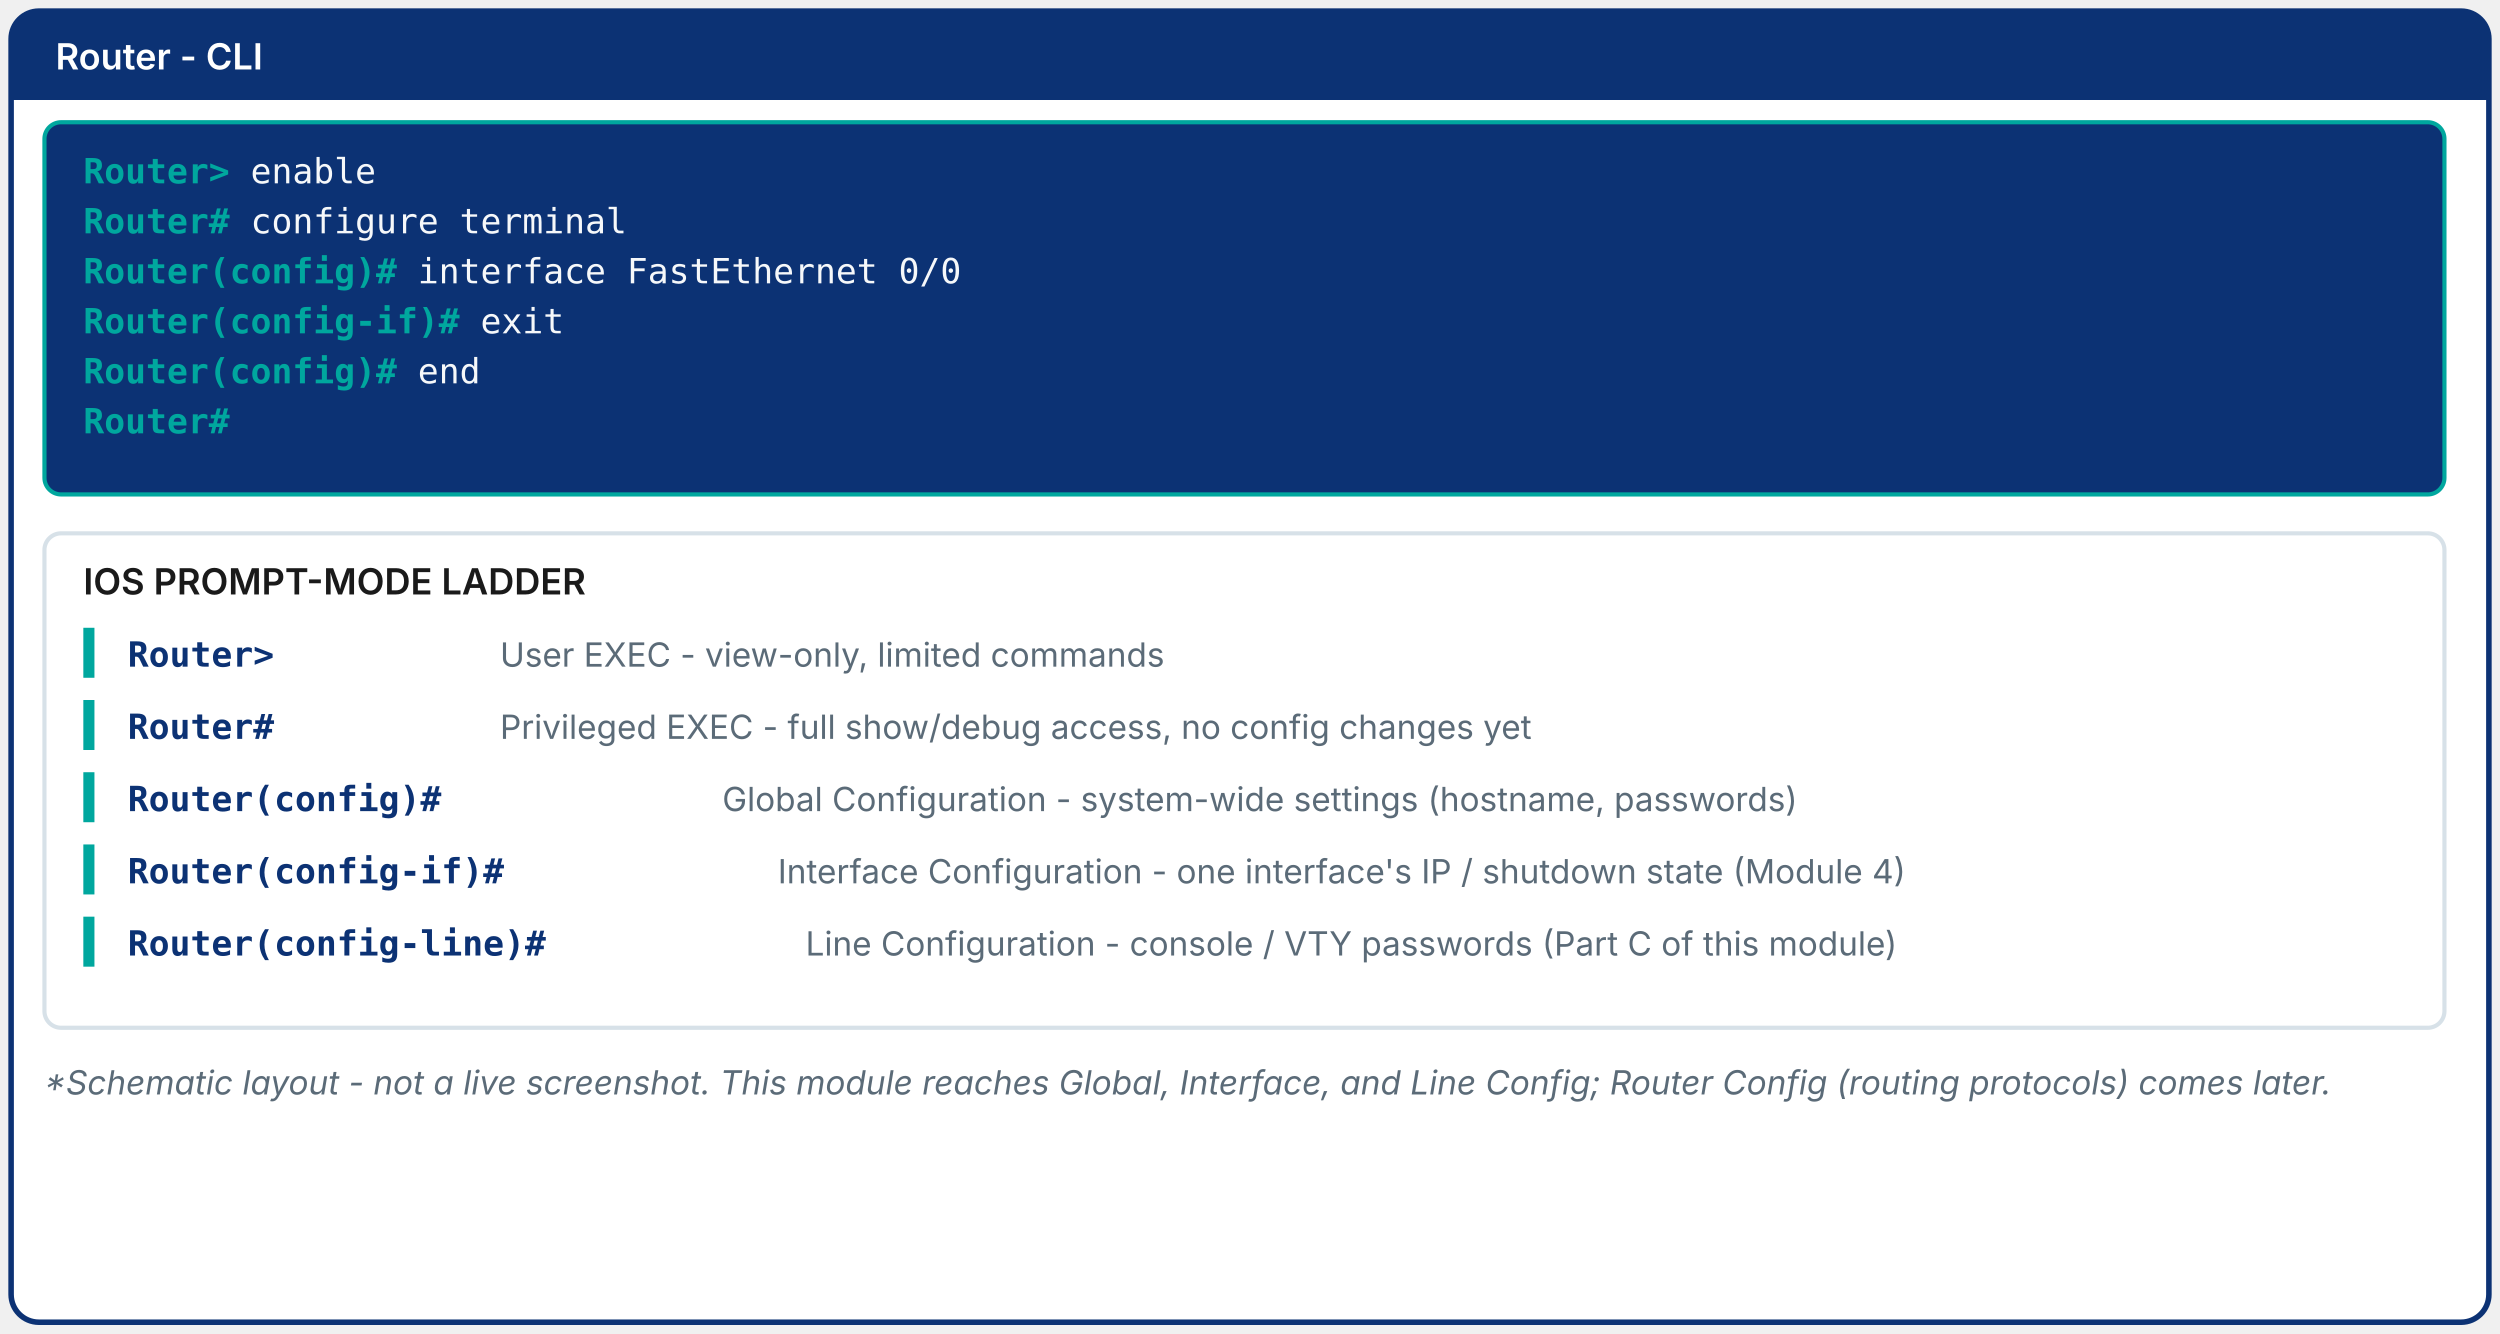
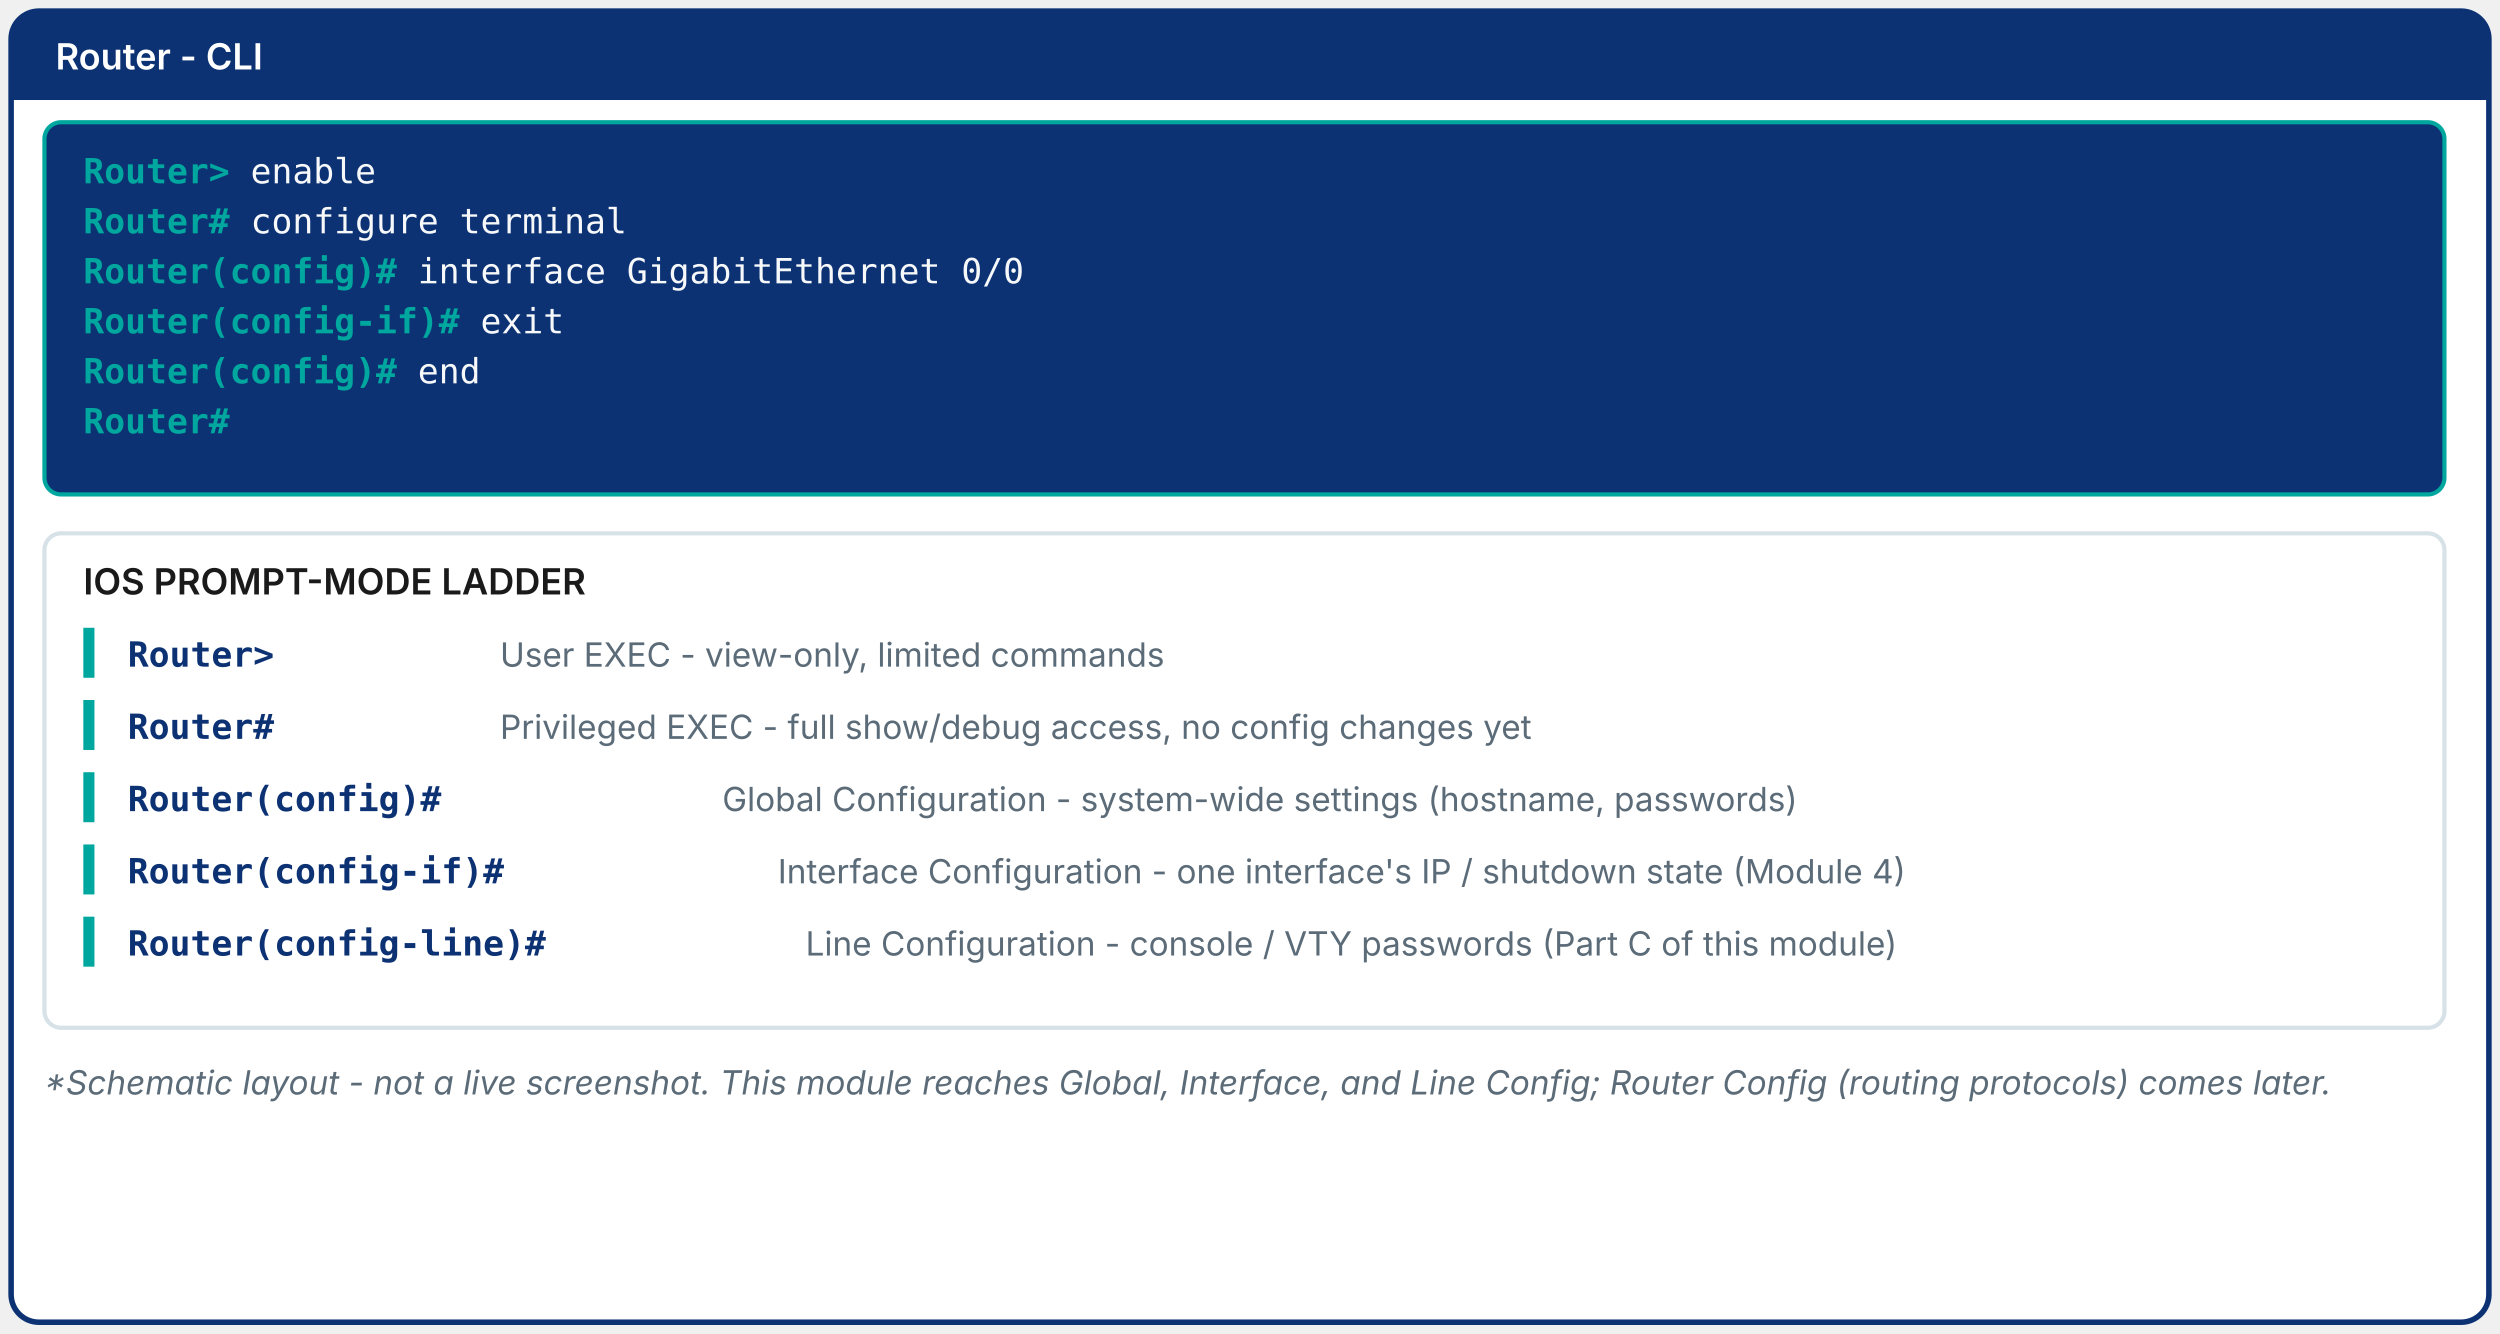
<svg xmlns="http://www.w3.org/2000/svg" viewBox="0 0 900 480" role="img" aria-labelledby="pt-ladder-title">
  <style>
  .lbl { font-family: system-ui, -apple-system, sans-serif; fill: #1A1A1A; }
  .lbl-sm { font-family: system-ui, -apple-system, sans-serif; fill: #5B6B78; font-size: 12px; }
  .lbl-title { font-family: system-ui, -apple-system, sans-serif; fill: #fff; font-size: 13px; font-weight: 600; }
  .panel { fill: #ffffff; stroke: #D7E1E8; stroke-width: 1.5; }
  .term { font-family: "SFMono-Regular", Consolas, Menlo, monospace; font-size: 12.5px; fill: #F6F8FA; }
  .term-hi { fill: #00A79E; font-weight: 600; }
  .mono { font-family: "SFMono-Regular", Consolas, Menlo, monospace; font-size: 12.5px; fill: #0C3274; font-weight: 600; }
</style>
  <rect x="4" y="4" width="892" height="472" rx="10" fill="#ffffff" stroke="#0C3274" stroke-width="2" />
  <rect x="4" y="4" width="892" height="32" rx="10" fill="#0C3274" />
  <rect x="4" y="20" width="892" height="16" fill="#0C3274" />
  <text x="20" y="25" class="lbl-title">Router - CLI</text>
  <rect x="16" y="44" width="864" height="134" rx="6" fill="#0C3274" stroke="#00A79E" stroke-width="1.5" />
  <text x="30" y="66" class="term">
    <tspan class="term-hi">Router&gt;</tspan> enable</text>
  <text x="30" y="84" class="term">
    <tspan class="term-hi">Router#</tspan> configure terminal</text>
  <text x="30" y="102" class="term">
-     <tspan class="term-hi">Router(config)#</tspan> interface FastEthernet 0/0</text>
+     <tspan class="term-hi">Router(config)#</tspan> interface GigabitEthernet 0/0</text>
  <text x="30" y="120" class="term">
    <tspan class="term-hi">Router(config-if)#</tspan> exit</text>
  <text x="30" y="138" class="term">
    <tspan class="term-hi">Router(config)#</tspan> end</text>
  <text x="30" y="156" class="term">
    <tspan class="term-hi">Router#</tspan>
  </text>
  <rect x="16" y="192" width="864" height="178" rx="6" class="panel" />
  <text x="30" y="214" class="lbl" style="font-size:13px;font-weight:600;">IOS PROMPT-MODE LADDER</text>
  <rect x="30" y="226" width="4" height="18" fill="#00A79E" />
  <text x="46" y="240" class="mono">Router&gt;</text>
  <text x="180" y="240" class="lbl-sm">User EXEC - view-only, limited commands</text>
  <rect x="30" y="252" width="4" height="18" fill="#00A79E" />
  <text x="46" y="266" class="mono">Router#</text>
  <text x="180" y="266" class="lbl-sm">Privileged EXEC - full show/debug access, no config changes yet</text>
  <rect x="30" y="278" width="4" height="18" fill="#00A79E" />
  <text x="46" y="292" class="mono">Router(config)#</text>
  <text x="260" y="292" class="lbl-sm">Global Configuration - system-wide settings (hostname, passwords)</text>
  <rect x="30" y="304" width="4" height="18" fill="#00A79E" />
  <text x="46" y="318" class="mono">Router(config-if)#</text>
  <text x="280" y="318" class="lbl-sm">Interface Configuration - one interface's IP / shutdown state (Module 4)</text>
  <rect x="30" y="330" width="4" height="18" fill="#00A79E" />
  <text x="46" y="344" class="mono">Router(config-line)#</text>
  <text x="290" y="344" class="lbl-sm">Line Configuration - console / VTY passwords (Part C of this module)</text>
  <text x="16" y="394" class="lbl-sm" style="font-style:italic;">*Schematic layout - not a live screenshot. This module reaches Global, Interface, and Line Config; Router Config (routing protocols) comes later.</text>
</svg>
